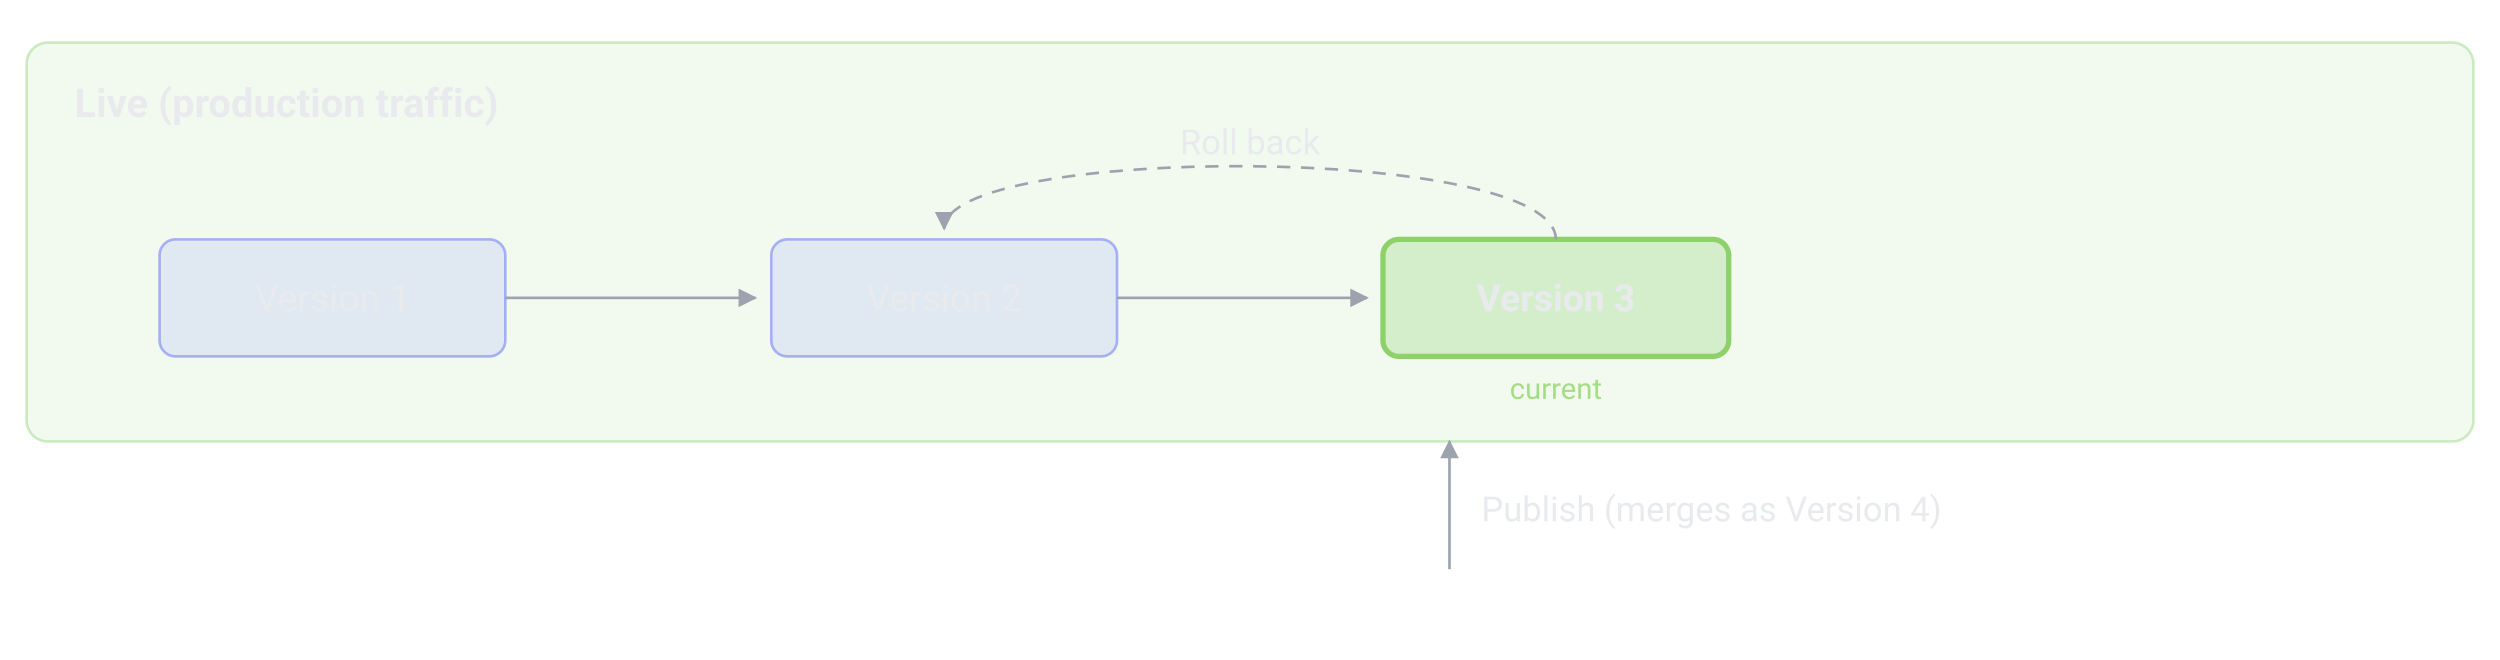
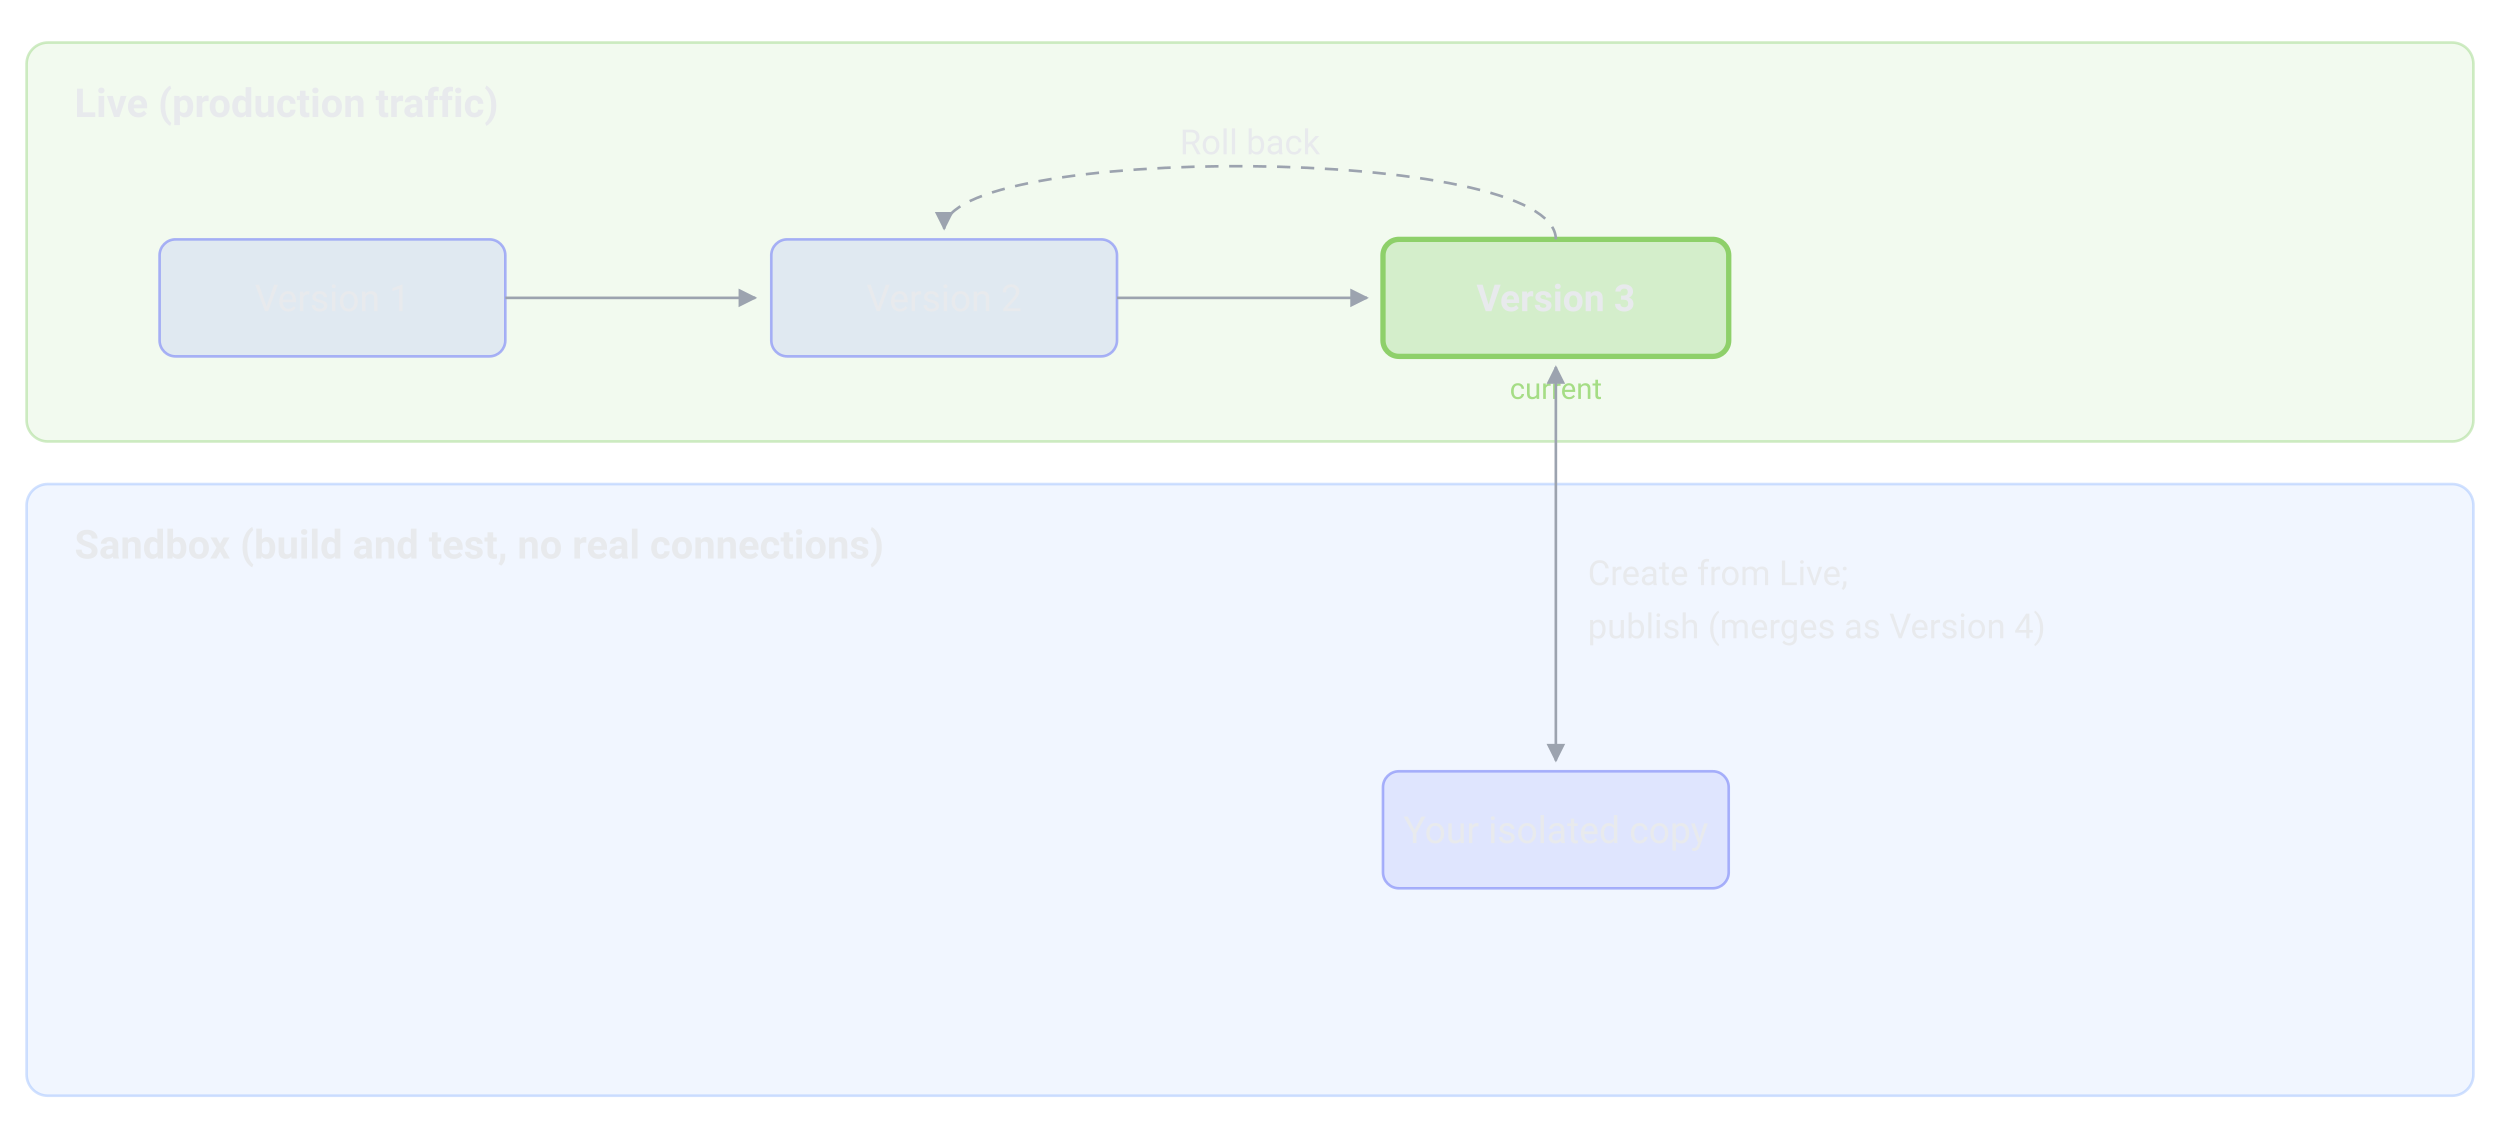
- <svg xmlns="http://www.w3.org/2000/svg" viewBox="0 0 940 248" font-family="ui-sans-serif, system-ui, -apple-system, 'Segoe UI', Roboto, Helvetica, Arial, sans-serif">
+ <svg xmlns="http://www.w3.org/2000/svg" viewBox="0 0 940 430" font-family="ui-sans-serif, system-ui, -apple-system, 'Segoe UI', Roboto, Helvetica, Arial, sans-serif">
  <defs>
    <marker id="arr" viewBox="0 0 10 10" refX="9" refY="5" markerWidth="7" markerHeight="7" orient="auto-start-reverse">
      <path d="M 0 0 L 10 5 L 0 10 z" fill="#9ca3af" />
    </marker>
  </defs>
  <rect x="10" y="16" width="920" height="150" rx="8" fill="rgba(120,200,90,0.10)" stroke="rgba(120,200,90,0.35)" />
  <text x="28" y="44" font-size="15" font-weight="600" fill="#e8eaed">Live (production traffic)</text>
  <rect x="60" y="90" width="130" height="44" rx="6" fill="rgba(129,140,248,0.16)" stroke="rgba(129,140,248,0.65)" />
  <rect x="290" y="90" width="130" height="44" rx="6" fill="rgba(129,140,248,0.16)" stroke="rgba(129,140,248,0.65)" />
  <rect x="520" y="90" width="130" height="44" rx="6" fill="rgba(120,200,90,0.24)" stroke="#8ed06a" stroke-width="2" />
  <text x="125" y="117" font-size="14" text-anchor="middle" fill="#e8eaed">Version 1</text>
  <text x="355" y="117" font-size="14" text-anchor="middle" fill="#e8eaed">Version 2</text>
  <text x="585" y="117" font-size="14" font-weight="600" text-anchor="middle" fill="#e8eaed">Version 3</text>
  <text x="585" y="150" font-size="11" text-anchor="middle" fill="#a5dd85">current</text>
  <line x1="190" y1="112" x2="284" y2="112" stroke="#9ca3af" marker-end="url(#arr)" />
  <line x1="420" y1="112" x2="514" y2="112" stroke="#9ca3af" marker-end="url(#arr)" />
  <path d="M 585 90 C 585 54, 355 54, 355 86" fill="none" stroke="#9ca3af" stroke-dasharray="5 4" marker-end="url(#arr)" />
  <text x="470" y="58" font-size="13" text-anchor="middle" fill="#e8eaed">Roll back</text>
-   <path d="M 545 166 L 545 214" fill="none" stroke="#9ca3af" marker-start="url(#arr)" />
-   <text x="557" y="196" font-size="13" fill="#e8eaed">Publish (merges as Version 4)</text>
+   <rect x="10" y="182" width="920" height="230" rx="8" fill="rgba(110,160,255,0.09)" stroke="rgba(110,160,255,0.32)" />
+   <text x="28" y="210" font-size="15" font-weight="600" fill="#e8eaed">Sandbox (build and test, no real connections)</text>
+   <rect x="520" y="290" width="130" height="44" rx="6" fill="rgba(129,140,248,0.16)" stroke="rgba(129,140,248,0.65)" />
+   <text x="585" y="317" font-size="14" text-anchor="middle" fill="#e8eaed">Your isolated copy</text>
+   <path d="M 585 286 L 585 138" fill="none" stroke="#9ca3af" marker-start="url(#arr)" marker-end="url(#arr)" />
+   <text x="597" y="220" font-size="13" fill="#e8eaed">Create from Live;</text>
+   <text x="597" y="240" font-size="13" fill="#e8eaed">publish (merges as Version 4)</text>
</svg>
